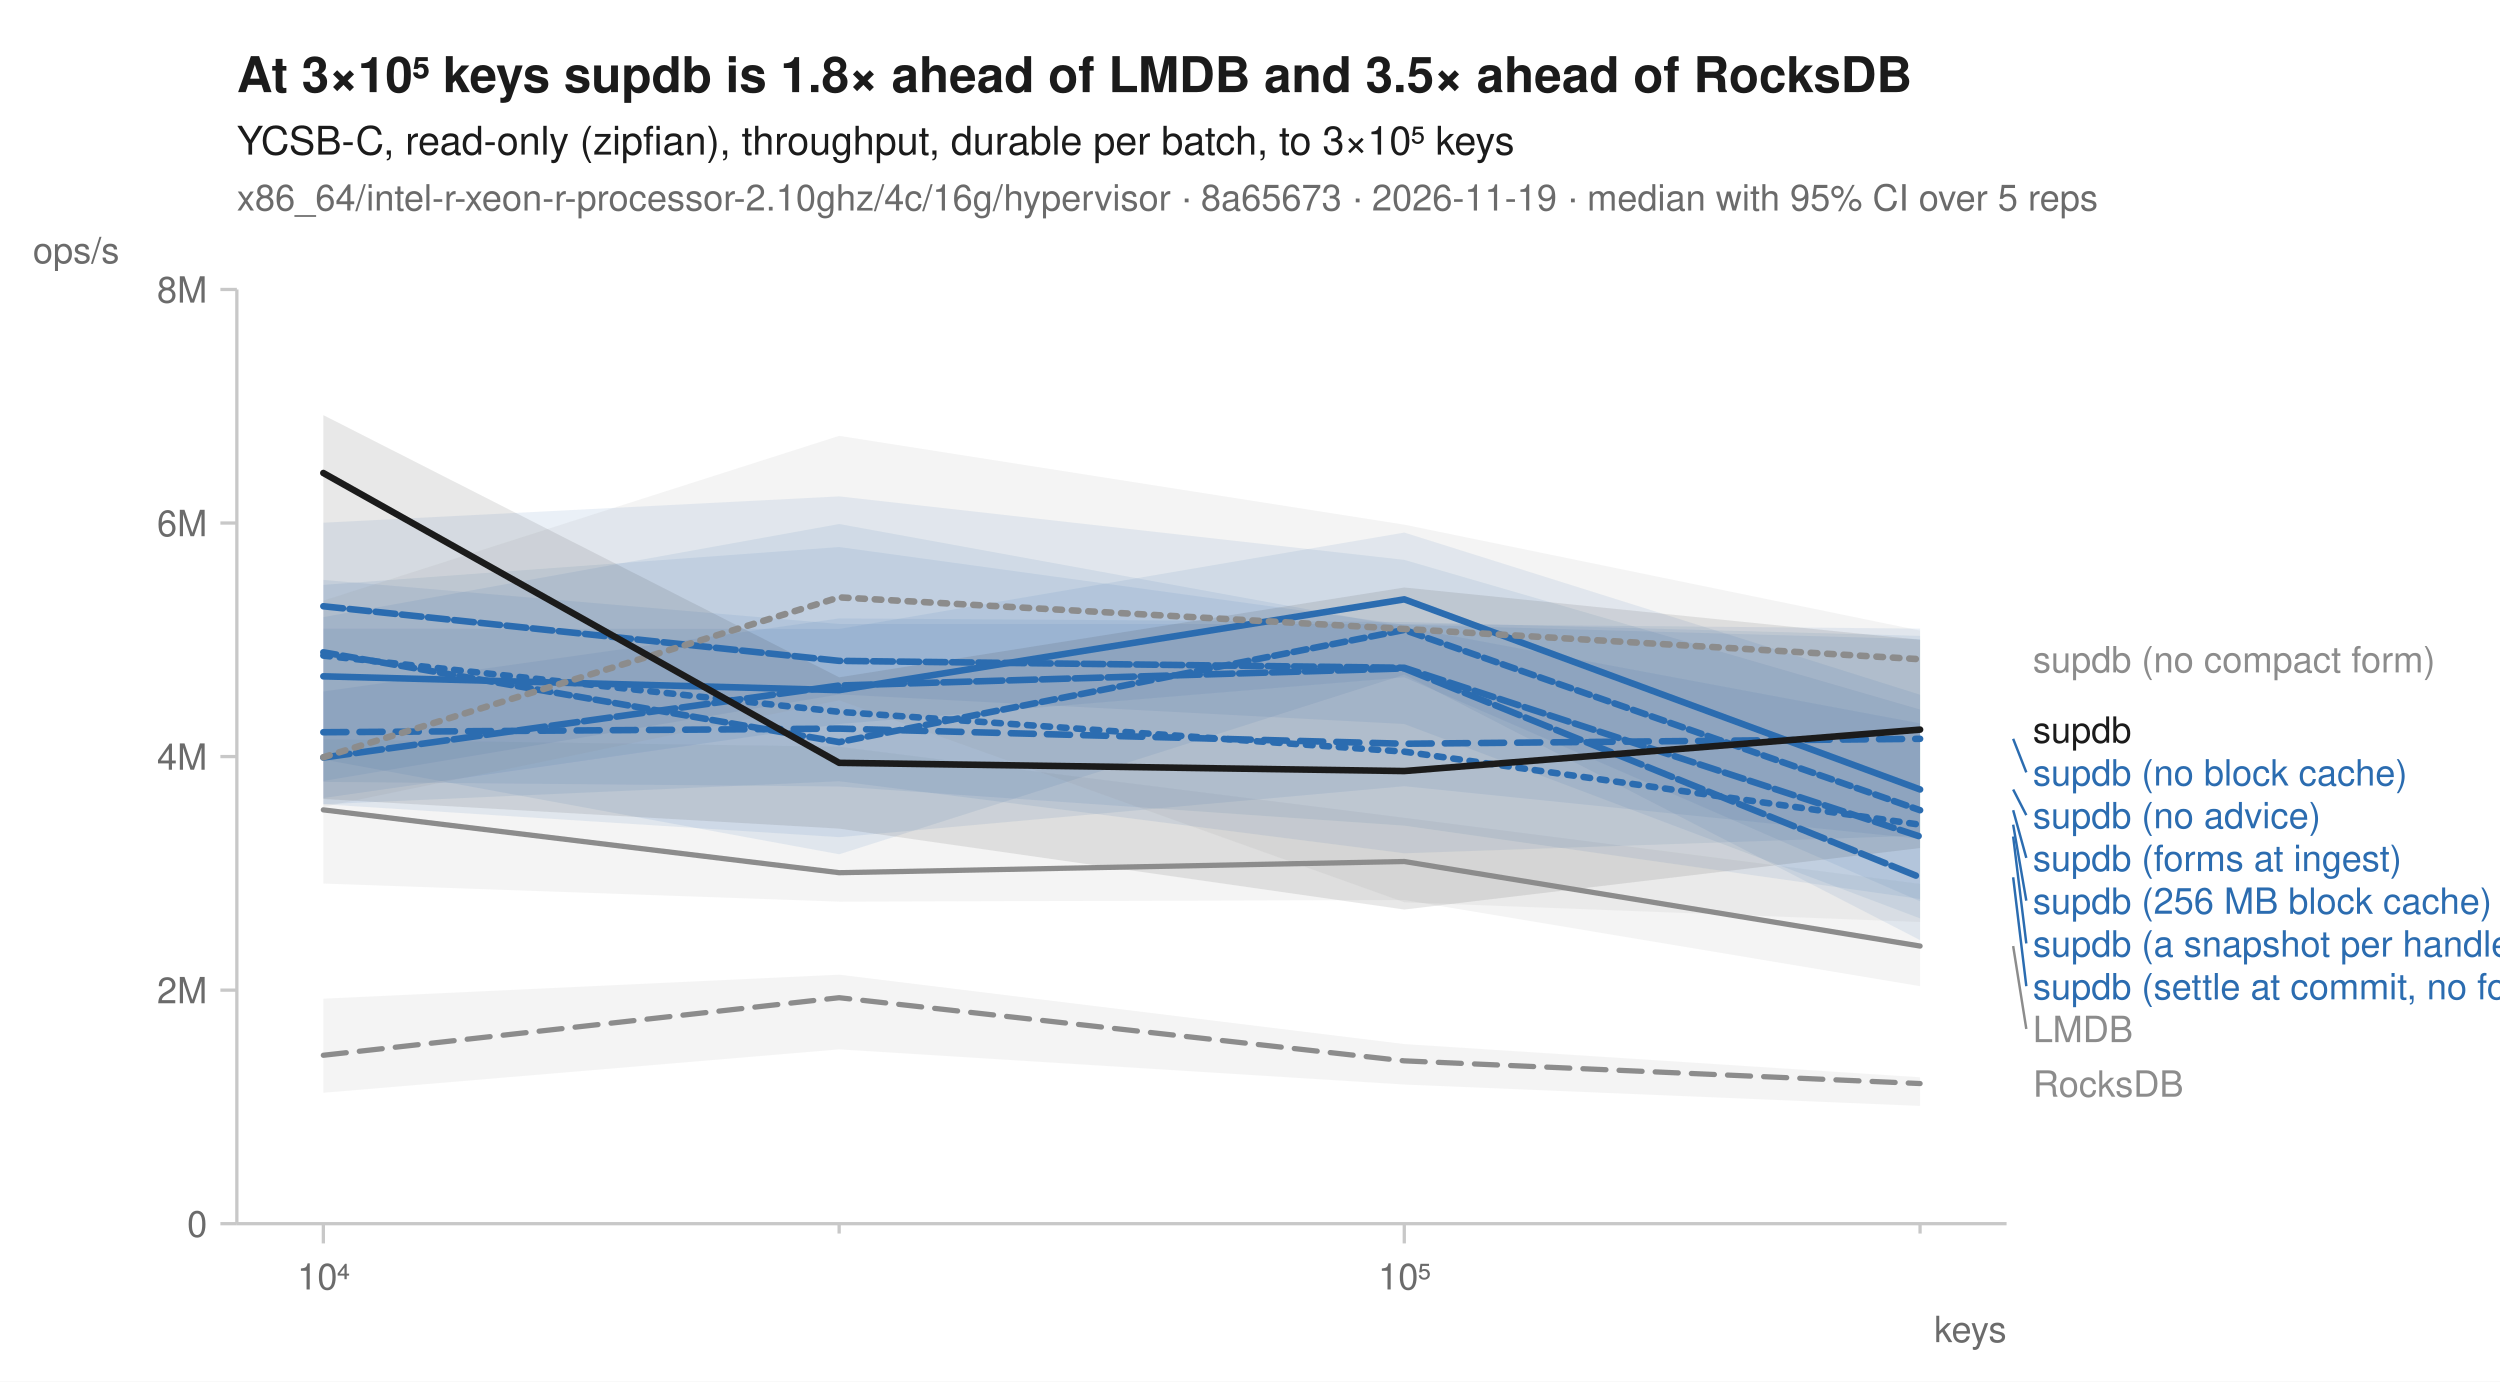
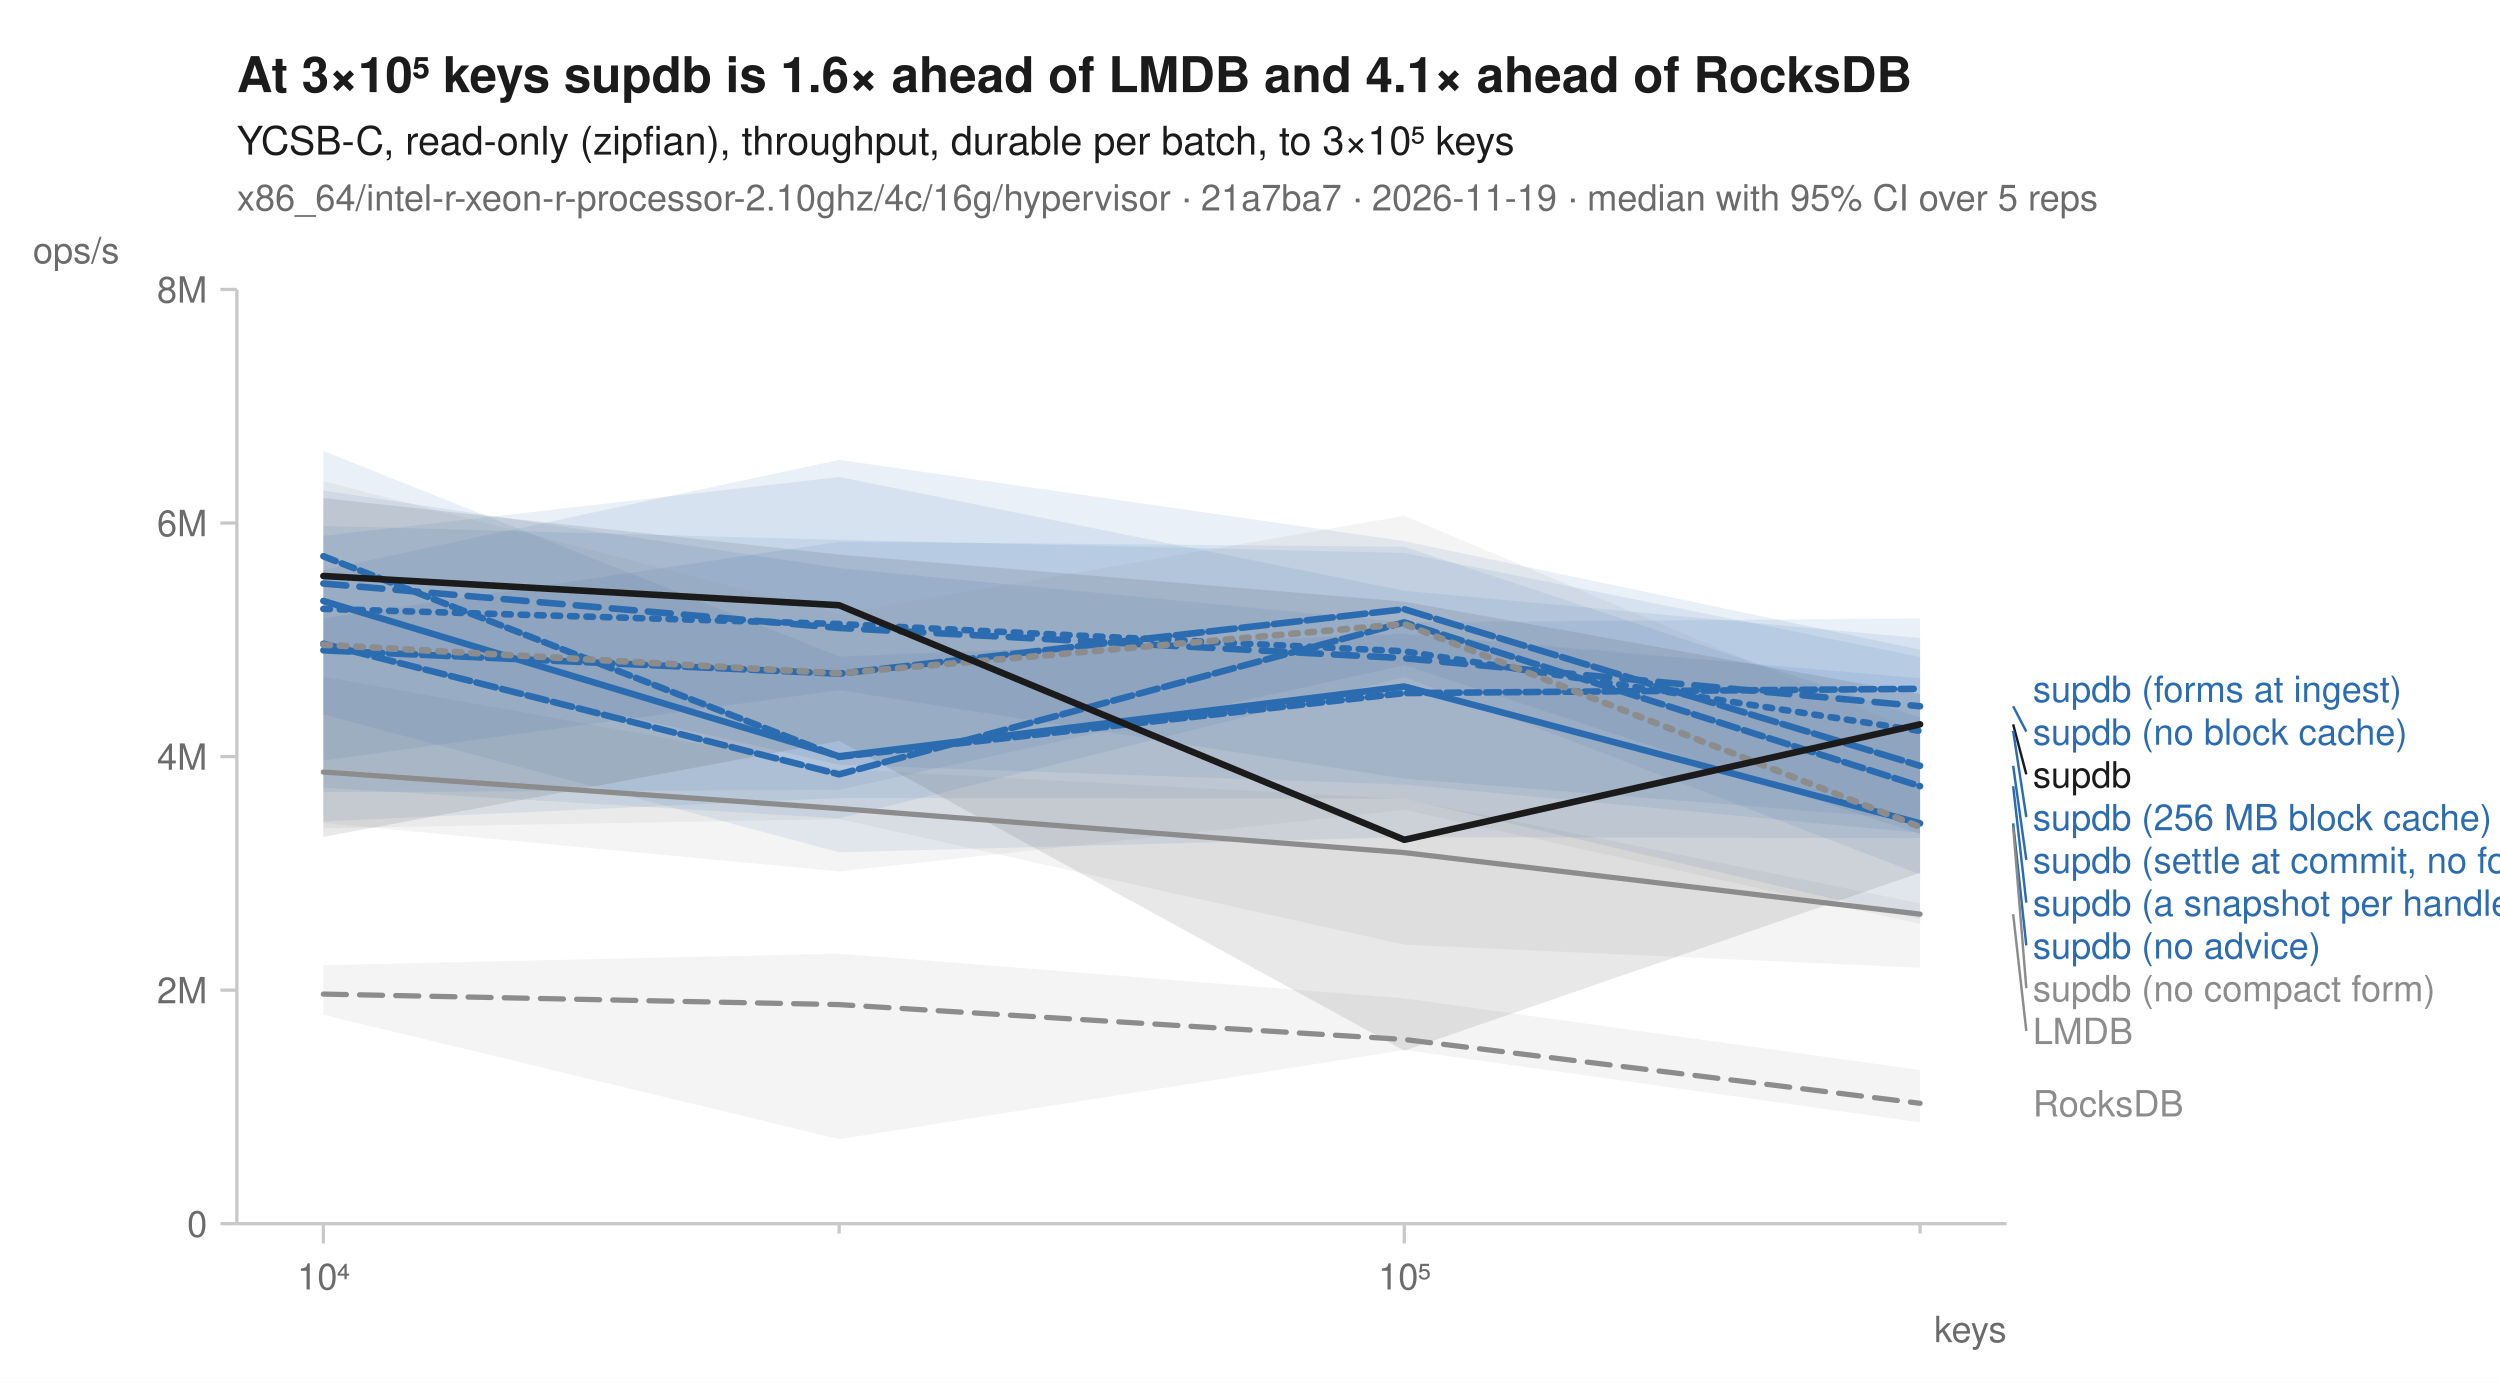
<svg xmlns="http://www.w3.org/2000/svg" width="760" height="420" viewBox="0 0 760 420" font-family="-apple-system, BlinkMacSystemFont, 'Segoe UI', Helvetica, Arial, sans-serif" fill="#1b1b1b">
  <rect width="760" height="420" fill="white" />
-   <text x="72" y="28" font-size="15" font-weight="600">At 3×10⁵ keys supdb is 1.8× ahead of LMDB and 3.5× ahead of RocksDB</text>
+   <text x="72" y="28" font-size="15" font-weight="600">At 3×10⁵ keys supdb is 1.6× ahead of LMDB and 4.1× ahead of RocksDB</text>
  <text x="72" y="47" font-size="12">YCSB-C, read-only (zipfian), throughput, durable per batch, to 3×10⁵ keys</text>
-   <text x="72" y="64" font-size="11" fill="#6b6b6b">x86_64/intel-r-xeon-r-processor-2.10ghz/4c/16g/hypervisor · 8a65673 · 2026-11-19 · median with 95% CI over 5 reps</text>
+   <text x="72" y="64" font-size="11" fill="#6b6b6b">x86_64/intel-r-xeon-r-processor-2.10ghz/4c/16g/hypervisor · 21a7ba7 · 2026-11-19 · median with 95% CI over 5 reps</text>
  <line x1="72" y1="372" x2="610" y2="372" stroke="#c8c8c8" stroke-width="1" />
  <line x1="72" y1="88" x2="72" y2="372" stroke="#c8c8c8" stroke-width="1" />
  <line x1="98.3" y1="372" x2="98.3" y2="378" stroke="#c8c8c8" stroke-width="1" />
  <text x="98.3" y="392" font-size="11" text-anchor="middle" fill="#6b6b6b">10⁴</text>
  <line x1="255.1" y1="372" x2="255.1" y2="375" stroke="#c8c8c8" stroke-width="1" />
  <line x1="426.9" y1="372" x2="426.9" y2="378" stroke="#c8c8c8" stroke-width="1" />
  <text x="426.9" y="392" font-size="11" text-anchor="middle" fill="#6b6b6b">10⁵</text>
  <line x1="583.7" y1="372" x2="583.7" y2="375" stroke="#c8c8c8" stroke-width="1" />
  <text x="610" y="408" font-size="11" text-anchor="end" fill="#6b6b6b">keys</text>
  <line x1="67" y1="372.0" x2="72" y2="372.0" stroke="#c8c8c8" stroke-width="1" />
  <text x="63" y="376.0" font-size="11" text-anchor="end" fill="#6b6b6b">0</text>
  <line x1="67" y1="301.0" x2="72" y2="301.0" stroke="#c8c8c8" stroke-width="1" />
  <text x="63" y="305.0" font-size="11" text-anchor="end" fill="#6b6b6b">2M</text>
  <line x1="67" y1="230.0" x2="72" y2="230.0" stroke="#c8c8c8" stroke-width="1" />
  <text x="63" y="234.0" font-size="11" text-anchor="end" fill="#6b6b6b">4M</text>
  <line x1="67" y1="159.0" x2="72" y2="159.0" stroke="#c8c8c8" stroke-width="1" />
  <text x="63" y="163.0" font-size="11" text-anchor="end" fill="#6b6b6b">6M</text>
  <line x1="67" y1="88.0" x2="72" y2="88.0" stroke="#c8c8c8" stroke-width="1" />
  <text x="63" y="92.0" font-size="11" text-anchor="end" fill="#6b6b6b">8M</text>
  <text x="10" y="80" font-size="11" text-anchor="start" fill="#6b6b6b">ops/s</text>
-   <path d="M98.3,303.6 L255.1,296.3 L426.9,317.4 L583.7,327.5 L583.7,336.2 L426.9,329.7 L255.1,319.0 L98.3,332.2 Z" fill="#8c8c8c" fill-opacity="0.10" />
-   <path d="M98.3,224.7 L255.1,227.0 L426.9,248.6 L583.7,268.7 L583.7,299.8 L426.9,273.6 L255.1,274.1 L98.3,268.6 Z" fill="#8c8c8c" fill-opacity="0.10" />
-   <path d="M98.3,176.3 L255.1,189.7 L426.9,189.7 L583.7,191.1 L583.7,254.0 L426.9,259.4 L255.1,237.5 L98.3,244.5 Z" fill="#2b6cb0" fill-opacity="0.10" />
-   <path d="M98.3,187.6 L255.1,159.3 L426.9,190.6 L583.7,219.9 L583.7,255.0 L426.9,239.0 L255.1,254.5 L98.3,244.5 Z" fill="#2b6cb0" fill-opacity="0.10" />
-   <path d="M98.3,191.1 L255.1,191.2 L426.9,161.9 L583.7,211.2 L583.7,274.0 L426.9,205.9 L255.1,220.1 L98.3,242.6 Z" fill="#2b6cb0" fill-opacity="0.10" />
-   <path d="M98.3,177.8 L255.1,166.3 L426.9,189.9 L583.7,194.3 L583.7,273.3 L426.9,251.0 L255.1,239.1 L98.3,237.7 Z" fill="#2b6cb0" fill-opacity="0.10" />
-   <path d="M98.3,210.2 L255.1,188.0 L426.9,189.1 L583.7,193.3 L583.7,279.2 L426.9,220.1 L255.1,211.1 L98.3,237.4 Z" fill="#2b6cb0" fill-opacity="0.10" />
-   <path d="M98.3,158.9 L255.1,150.9 L426.9,170.2 L583.7,215.7 L583.7,285.8 L426.9,205.1 L255.1,259.7 L98.3,230.9 Z" fill="#2b6cb0" fill-opacity="0.10" />
-   <path d="M98.3,182.6 L255.1,132.5 L426.9,159.5 L583.7,191.7 L583.7,280.3 L426.9,274.3 L255.1,212.9 L98.3,245.3 Z" fill="#8c8c8c" fill-opacity="0.10" />
-   <path d="M98.3,126.2 L255.1,205.9 L426.9,178.6 L583.7,194.5 L583.7,257.8 L426.9,276.5 L255.1,251.9 L98.3,242.9 Z" fill="#1b1b1b" fill-opacity="0.10" />
-   <path d="M98.3,320.8 L255.1,303.3 L426.9,322.5 L583.7,329.4 " fill="none" stroke="#8c8c8c" stroke-width="1.6" stroke-linejoin="round" stroke-linecap="round" stroke-dasharray="7,4" />
-   <path d="M98.3,246.2 L255.1,265.3 L426.9,261.9 L583.7,287.6 " fill="none" stroke="#8c8c8c" stroke-width="1.6" stroke-linejoin="round" stroke-linecap="round" />
-   <path d="M98.3,199.3 L255.1,216.4 L426.9,228.5 L583.7,250.7 " fill="none" stroke="#2b6cb0" stroke-width="2" stroke-linejoin="round" stroke-linecap="round" stroke-dasharray="2,3" />
-   <path d="M98.3,222.6 L255.1,221.5 L426.9,226.1 L583.7,224.6 " fill="none" stroke="#2b6cb0" stroke-width="2" stroke-linejoin="round" stroke-linecap="round" stroke-dasharray="7,4" />
-   <path d="M98.3,205.6 L255.1,209.8 L426.9,182.2 L583.7,240.0 " fill="none" stroke="#2b6cb0" stroke-width="2" stroke-linejoin="round" stroke-linecap="round" />
-   <path d="M98.3,184.3 L255.1,200.9 L426.9,203.0 L583.7,254.3 " fill="none" stroke="#2b6cb0" stroke-width="2" stroke-linejoin="round" stroke-linecap="round" stroke-dasharray="6,2" />
-   <path d="M98.3,230.3 L255.1,208.4 L426.9,203.2 L583.7,266.7 " fill="none" stroke="#2b6cb0" stroke-width="2" stroke-linejoin="round" stroke-linecap="round" stroke-dasharray="8,2" />
-   <path d="M98.3,198.3 L255.1,225.6 L426.9,191.5 L583.7,246.3 " fill="none" stroke="#2b6cb0" stroke-width="2" stroke-linejoin="round" stroke-linecap="round" stroke-dasharray="4,2" />
-   <path d="M98.3,230.2 L255.1,181.6 L426.9,191.2 L583.7,200.4 " fill="none" stroke="#8c8c8c" stroke-width="2" stroke-linejoin="round" stroke-linecap="round" stroke-dasharray="2,3" />
-   <path d="M98.3,143.8 L255.1,231.9 L426.9,234.4 L583.7,221.8 " fill="none" stroke="#1b1b1b" stroke-width="2" stroke-linejoin="round" stroke-linecap="round" />
-   <text x="618.0" y="204.4" font-size="11" fill="#8c8c8c">supdb (no compact form)</text>
-   <text x="618.0" y="225.8" font-size="11" fill="#1b1b1b">supdb</text>
-   <line x1="612.0" y1="224.6" x2="616.0" y2="234.8" stroke="#2b6cb0" stroke-width="0.75" />
-   <text x="618.0" y="238.8" font-size="11" fill="#2b6cb0">supdb (no block cache)</text>
-   <line x1="612.0" y1="240.0" x2="616.0" y2="247.8" stroke="#2b6cb0" stroke-width="0.75" />
-   <text x="618.0" y="251.8" font-size="11" fill="#2b6cb0">supdb (no advice)</text>
-   <line x1="612.0" y1="246.3" x2="616.0" y2="260.8" stroke="#2b6cb0" stroke-width="0.75" />
-   <text x="618.0" y="264.8" font-size="11" fill="#2b6cb0">supdb (forms at ingest)</text>
-   <line x1="612.0" y1="250.7" x2="616.0" y2="273.8" stroke="#2b6cb0" stroke-width="0.75" />
-   <text x="618.0" y="277.8" font-size="11" fill="#2b6cb0">supdb (256 MB block cache)</text>
-   <line x1="612.0" y1="254.3" x2="616.0" y2="286.8" stroke="#2b6cb0" stroke-width="0.75" />
-   <text x="618.0" y="290.8" font-size="11" fill="#2b6cb0">supdb (a snapshot per handle)</text>
-   <line x1="612.0" y1="266.7" x2="616.0" y2="299.8" stroke="#2b6cb0" stroke-width="0.75" />
-   <text x="618.0" y="303.8" font-size="11" fill="#2b6cb0">supdb (settle at commit, no forms)</text>
-   <line x1="612.0" y1="287.6" x2="616.0" y2="312.8" stroke="#8c8c8c" stroke-width="0.75" />
-   <text x="618.0" y="316.8" font-size="11" fill="#8c8c8c">LMDB</text>
-   <text x="618.0" y="333.4" font-size="11" fill="#8c8c8c">RocksDB</text>
+   <path d="M98.3,293.4 L255.1,289.9 L426.9,303.5 L583.7,325.3 L583.7,341.2 L426.9,319.2 L255.1,346.3 L98.3,308.5 Z" fill="#8c8c8c" fill-opacity="0.10" />
+   <path d="M98.3,205.7 L255.1,233.8 L426.9,242.9 L583.7,274.6 L583.7,294.2 L426.9,287.2 L255.1,249.0 L98.3,251.8 Z" fill="#8c8c8c" fill-opacity="0.10" />
+   <path d="M98.3,159.9 L255.1,164.1 L426.9,168.1 L583.7,199.7 L583.7,249.2 L426.9,236.7 L255.1,209.8 L98.3,231.2 Z" fill="#2b6cb0" fill-opacity="0.10" />
+   <path d="M98.3,162.9 L255.1,145.0 L426.9,179.6 L583.7,194.0 L583.7,279.4 L426.9,242.8 L255.1,242.6 L98.3,249.7 Z" fill="#2b6cb0" fill-opacity="0.10" />
+   <path d="M98.3,137.1 L255.1,199.6 L426.9,192.7 L583.7,206.2 L583.7,254.8 L426.9,254.5 L255.1,259.1 L98.3,217.2 Z" fill="#2b6cb0" fill-opacity="0.10" />
+   <path d="M98.3,173.3 L255.1,139.8 L426.9,164.5 L583.7,197.5 L583.7,265.8 L426.9,205.8 L255.1,248.8 L98.3,239.5 Z" fill="#2b6cb0" fill-opacity="0.10" />
+   <path d="M98.3,188.0 L255.1,164.7 L426.9,166.2 L583.7,218.1 L583.7,253.5 L426.9,202.2 L255.1,240.1 L98.3,240.8 Z" fill="#2b6cb0" fill-opacity="0.10" />
+   <path d="M98.3,149.1 L255.1,172.7 L426.9,189.2 L583.7,188.0 L583.7,253.2 L426.9,238.5 L255.1,232.5 L98.3,196.7 Z" fill="#2b6cb0" fill-opacity="0.10" />
+   <path d="M98.3,146.3 L255.1,186.6 L426.9,156.8 L583.7,222.9 L583.7,280.9 L426.9,246.2 L255.1,264.9 L98.3,250.2 Z" fill="#8c8c8c" fill-opacity="0.10" />
+   <path d="M98.3,151.4 L255.1,168.6 L426.9,182.9 L583.7,211.0 L583.7,265.3 L426.9,319.4 L255.1,225.2 L98.3,254.4 Z" fill="#1b1b1b" fill-opacity="0.10" />
+   <path d="M98.3,302.2 L255.1,305.4 L426.9,316.0 L583.7,335.4 " fill="none" stroke="#8c8c8c" stroke-width="1.6" stroke-linejoin="round" stroke-linecap="round" stroke-dasharray="7,4" />
+   <path d="M98.3,234.7 L255.1,245.8 L426.9,259.2 L583.7,277.9 " fill="none" stroke="#8c8c8c" stroke-width="1.6" stroke-linejoin="round" stroke-linecap="round" />
+   <path d="M98.3,185.1 L255.1,189.7 L426.9,198.0 L583.7,222.2 " fill="none" stroke="#2b6cb0" stroke-width="2" stroke-linejoin="round" stroke-linecap="round" stroke-dasharray="2,3" />
+   <path d="M98.3,177.4 L255.1,190.9 L426.9,200.1 L583.7,214.7 " fill="none" stroke="#2b6cb0" stroke-width="2" stroke-linejoin="round" stroke-linecap="round" stroke-dasharray="7,4" />
+   <path d="M98.3,182.7 L255.1,229.9 L426.9,208.7 L583.7,250.3 " fill="none" stroke="#2b6cb0" stroke-width="2" stroke-linejoin="round" stroke-linecap="round" />
+   <path d="M98.3,195.7 L255.1,235.4 L426.9,189.2 L583.7,239.0 " fill="none" stroke="#2b6cb0" stroke-width="2" stroke-linejoin="round" stroke-linecap="round" stroke-dasharray="6,2" />
+   <path d="M98.3,197.7 L255.1,204.8 L426.9,185.2 L583.7,232.8 " fill="none" stroke="#2b6cb0" stroke-width="2" stroke-linejoin="round" stroke-linecap="round" stroke-dasharray="8,2" />
+   <path d="M98.3,169.1 L255.1,230.1 L426.9,210.7 L583.7,209.4 " fill="none" stroke="#2b6cb0" stroke-width="2" stroke-linejoin="round" stroke-linecap="round" stroke-dasharray="4,2" />
+   <path d="M98.3,196.0 L255.1,204.7 L426.9,189.7 L583.7,251.4 " fill="none" stroke="#8c8c8c" stroke-width="2" stroke-linejoin="round" stroke-linecap="round" stroke-dasharray="2,3" />
+   <path d="M98.3,175.1 L255.1,184.0 L426.9,255.3 L583.7,220.2 " fill="none" stroke="#1b1b1b" stroke-width="2" stroke-linejoin="round" stroke-linecap="round" />
+   <text x="618.0" y="213.4" font-size="11" fill="#2b6cb0">supdb (forms at ingest)</text>
+   <line x1="612.0" y1="214.7" x2="616.0" y2="222.4" stroke="#2b6cb0" stroke-width="0.75" />
+   <text x="618.0" y="226.4" font-size="11" fill="#2b6cb0">supdb (no block cache)</text>
+   <line x1="612.0" y1="220.2" x2="616.0" y2="235.4" stroke="#1b1b1b" stroke-width="0.75" />
+   <text x="618.0" y="239.4" font-size="11" fill="#1b1b1b">supdb</text>
+   <line x1="612.0" y1="222.2" x2="616.0" y2="248.4" stroke="#2b6cb0" stroke-width="0.75" />
+   <text x="618.0" y="252.4" font-size="11" fill="#2b6cb0">supdb (256 MB block cache)</text>
+   <line x1="612.0" y1="232.8" x2="616.0" y2="261.4" stroke="#2b6cb0" stroke-width="0.75" />
+   <text x="618.0" y="265.4" font-size="11" fill="#2b6cb0">supdb (settle at commit, no forms)</text>
+   <line x1="612.0" y1="239.0" x2="616.0" y2="274.4" stroke="#2b6cb0" stroke-width="0.75" />
+   <text x="618.0" y="278.4" font-size="11" fill="#2b6cb0">supdb (a snapshot per handle)</text>
+   <line x1="612.0" y1="250.3" x2="616.0" y2="287.4" stroke="#2b6cb0" stroke-width="0.75" />
+   <text x="618.0" y="291.4" font-size="11" fill="#2b6cb0">supdb (no advice)</text>
+   <line x1="612.0" y1="251.4" x2="616.0" y2="300.4" stroke="#8c8c8c" stroke-width="0.75" />
+   <text x="618.0" y="304.4" font-size="11" fill="#8c8c8c">supdb (no compact form)</text>
+   <line x1="612.0" y1="277.9" x2="616.0" y2="313.4" stroke="#8c8c8c" stroke-width="0.75" />
+   <text x="618.0" y="317.4" font-size="11" fill="#8c8c8c">LMDB</text>
+   <text x="618.0" y="339.4" font-size="11" fill="#8c8c8c">RocksDB</text>
</svg>
